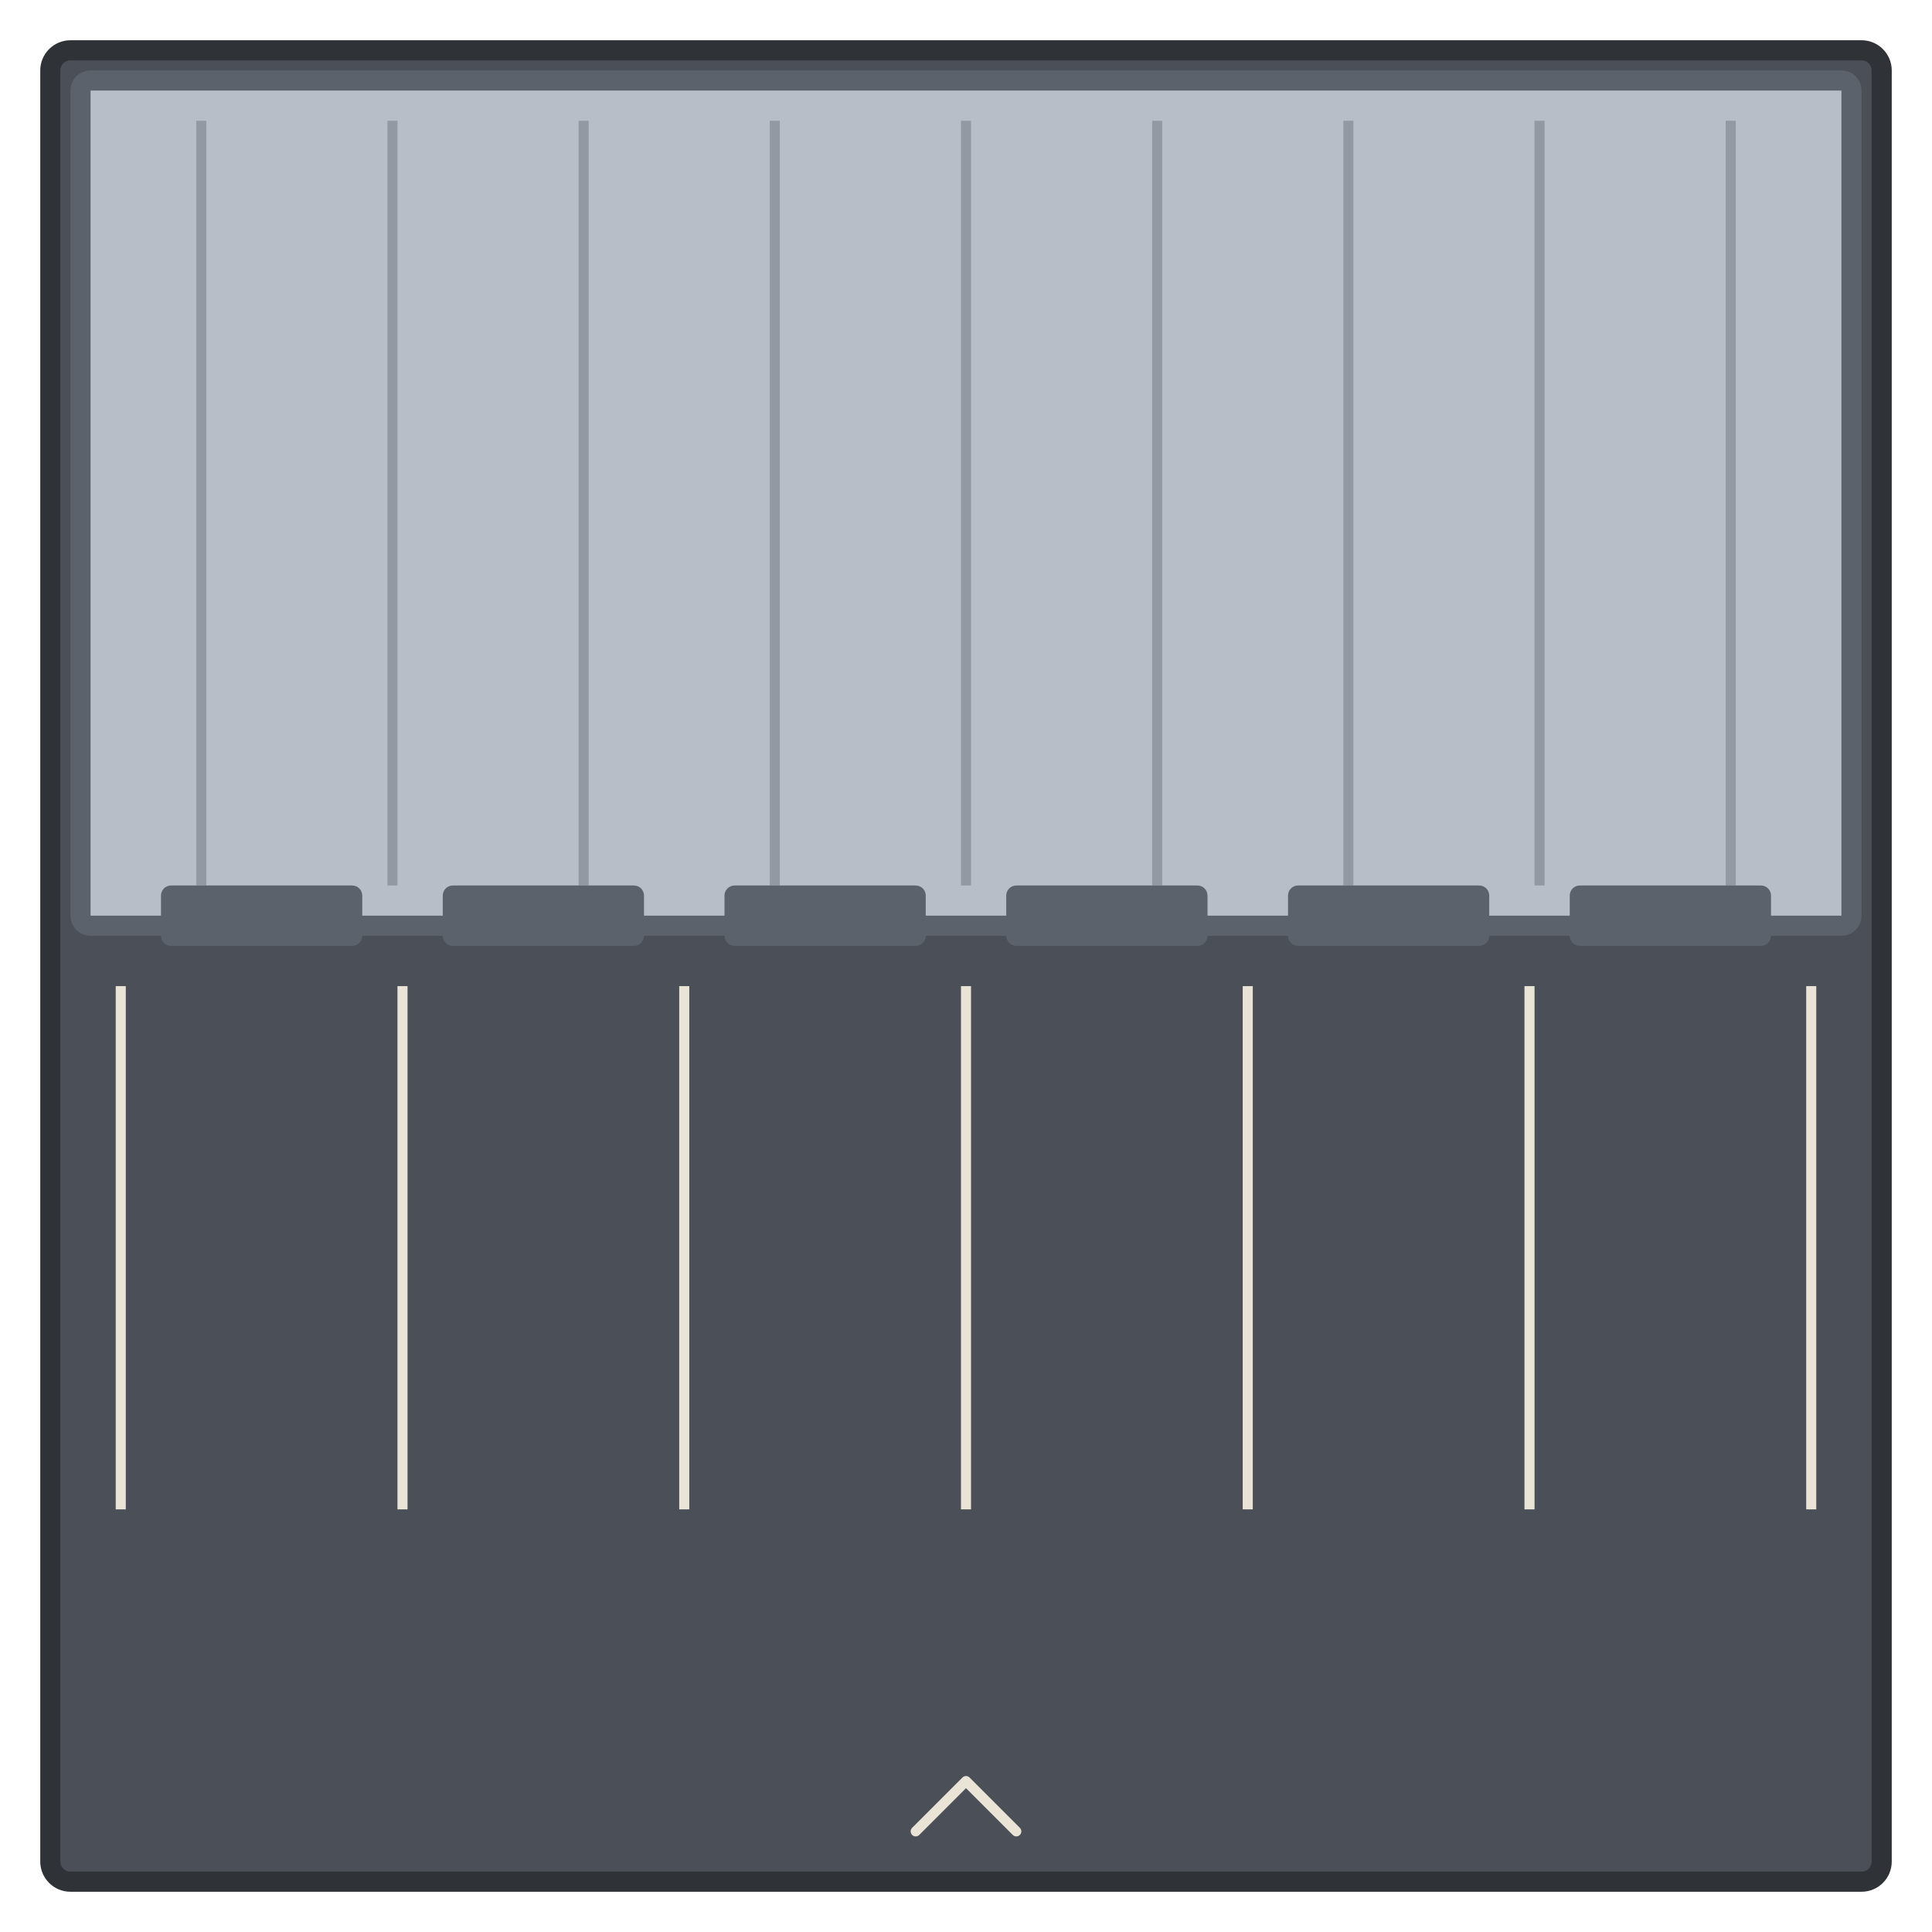
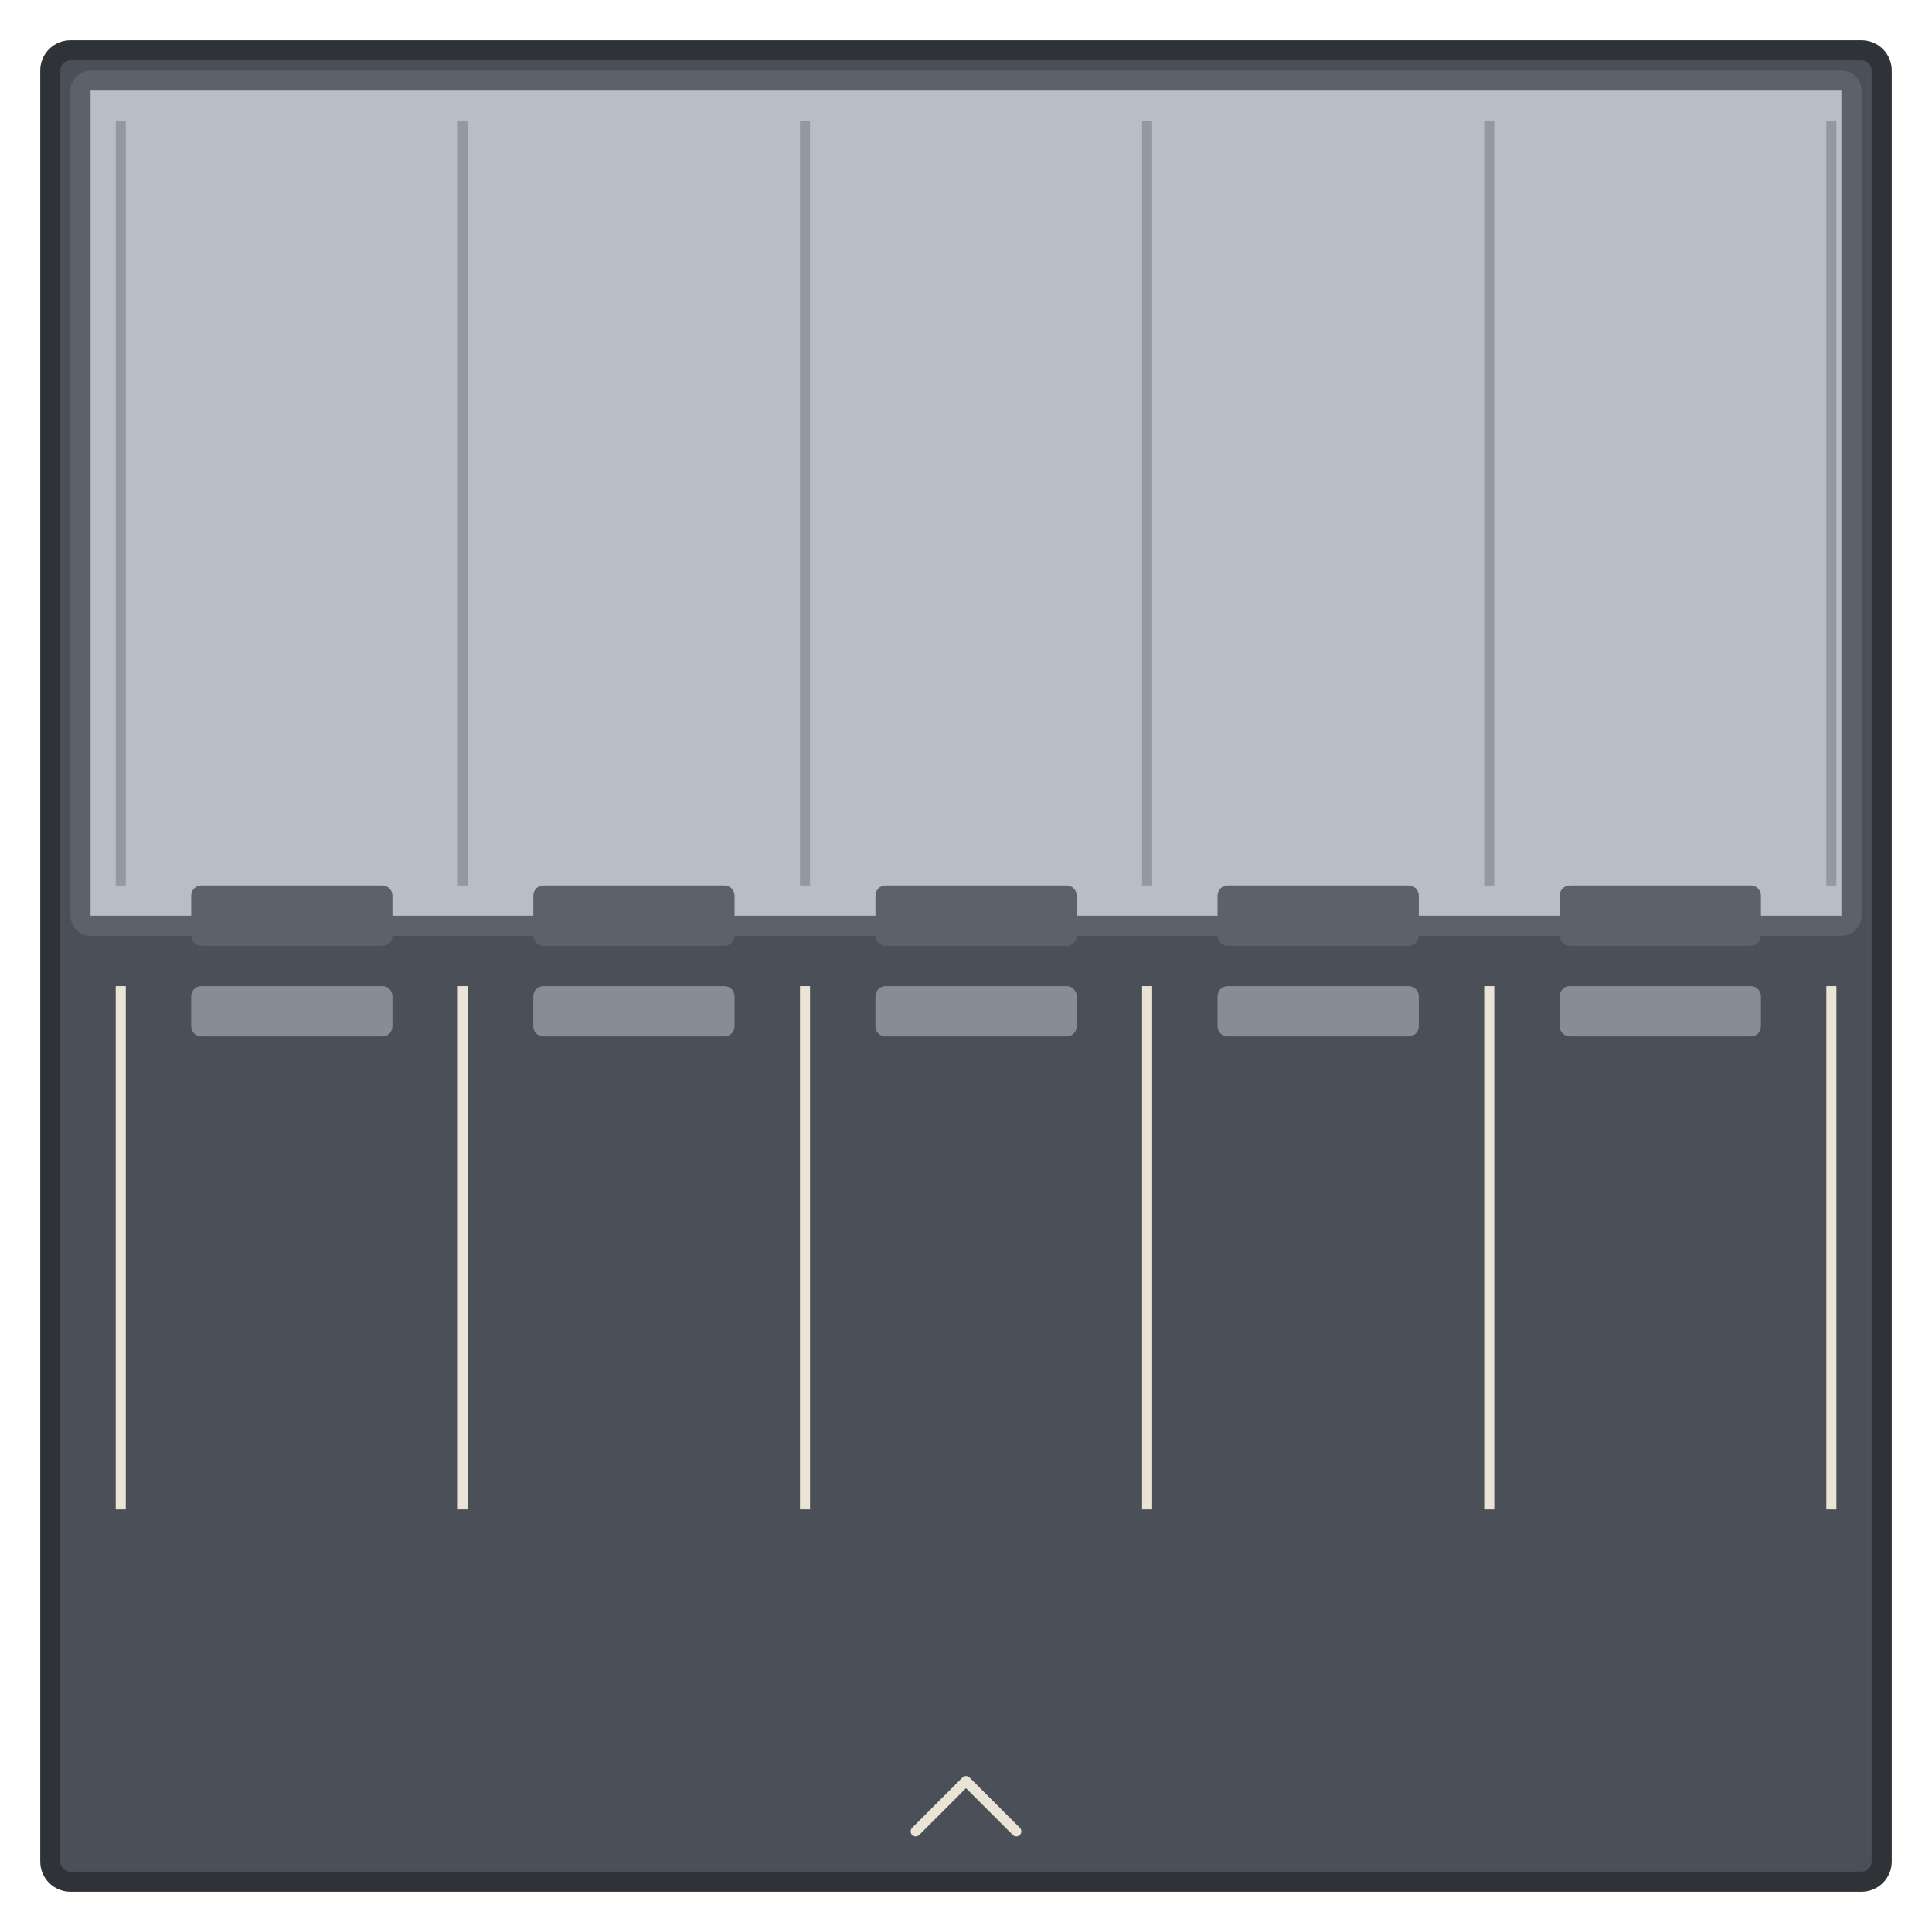
<svg xmlns="http://www.w3.org/2000/svg" width="192" height="192" viewBox="0 0 192 192">
  <rect x="5" y="5" width="182" height="182" fill="#4B5058" rx="2" stroke="#2F3237" stroke-width="2" />
  <rect x="8" y="8" width="176" height="84" fill="#B8BEC7" rx="1" stroke="#5C626B" stroke-width="2" />
-   <path d="M20 12V88M39 12V88M58 12V88M77 12V88M96 12V88M115 12V88M134 12V88M153 12V88M172 12V88" fill="none" stroke="#5C626B" stroke-width="1" opacity=".4" />
-   <rect x="16" y="88" width="20" height="6" fill="#5C626B" rx="1" />
-   <rect x="44" y="88" width="20" height="6" fill="#5C626B" rx="1" />
-   <rect x="72" y="88" width="20" height="6" fill="#5C626B" rx="1" />
-   <rect x="100" y="88" width="20" height="6" fill="#5C626B" rx="1" />
-   <rect x="128" y="88" width="20" height="6" fill="#5C626B" rx="1" />
-   <rect x="156" y="88" width="20" height="6" fill="#5C626B" rx="1" />
-   <path d="M12 98V150M40 98V150M68 98V150M96 98V150M124 98V150M152 98V150M180 98V150" fill="none" stroke="#E9E4D6" stroke-width="1" />
+   <path d="M12 12V88M46 12V88M80 12V88M114 12V88M148 12V88M182 12V88" fill="none" stroke="#5C626B" stroke-width="1" opacity=".4" />
+   <rect x="19" y="88" width="20" height="6" fill="#5C626B" rx="1" />
+   <rect x="53" y="88" width="20" height="6" fill="#5C626B" rx="1" />
+   <rect x="87" y="88" width="20" height="6" fill="#5C626B" rx="1" />
+   <rect x="121" y="88" width="20" height="6" fill="#5C626B" rx="1" />
+   <rect x="155" y="88" width="20" height="6" fill="#5C626B" rx="1" />
+   <path d="M12 98V150M46 98V150M80 98V150M114 98V150M148 98V150M182 98V150" fill="none" stroke="#E9E4D6" stroke-width="1" />
+   <rect x="19" y="98" width="20" height="5" fill="#B8BEC7" opacity=".55" rx="1" />
+   <rect x="53" y="98" width="20" height="5" fill="#B8BEC7" opacity=".55" rx="1" />
+   <rect x="87" y="98" width="20" height="5" fill="#B8BEC7" opacity=".55" rx="1" />
+   <rect x="121" y="98" width="20" height="5" fill="#B8BEC7" opacity=".55" rx="1" />
+   <rect x="155" y="98" width="20" height="5" fill="#B8BEC7" opacity=".55" rx="1" />
  <path d="M91 182L96 177L101 182" fill="none" stroke="#E9E4D6" stroke-width="1" stroke-linecap="round" stroke-linejoin="round" />
</svg>
